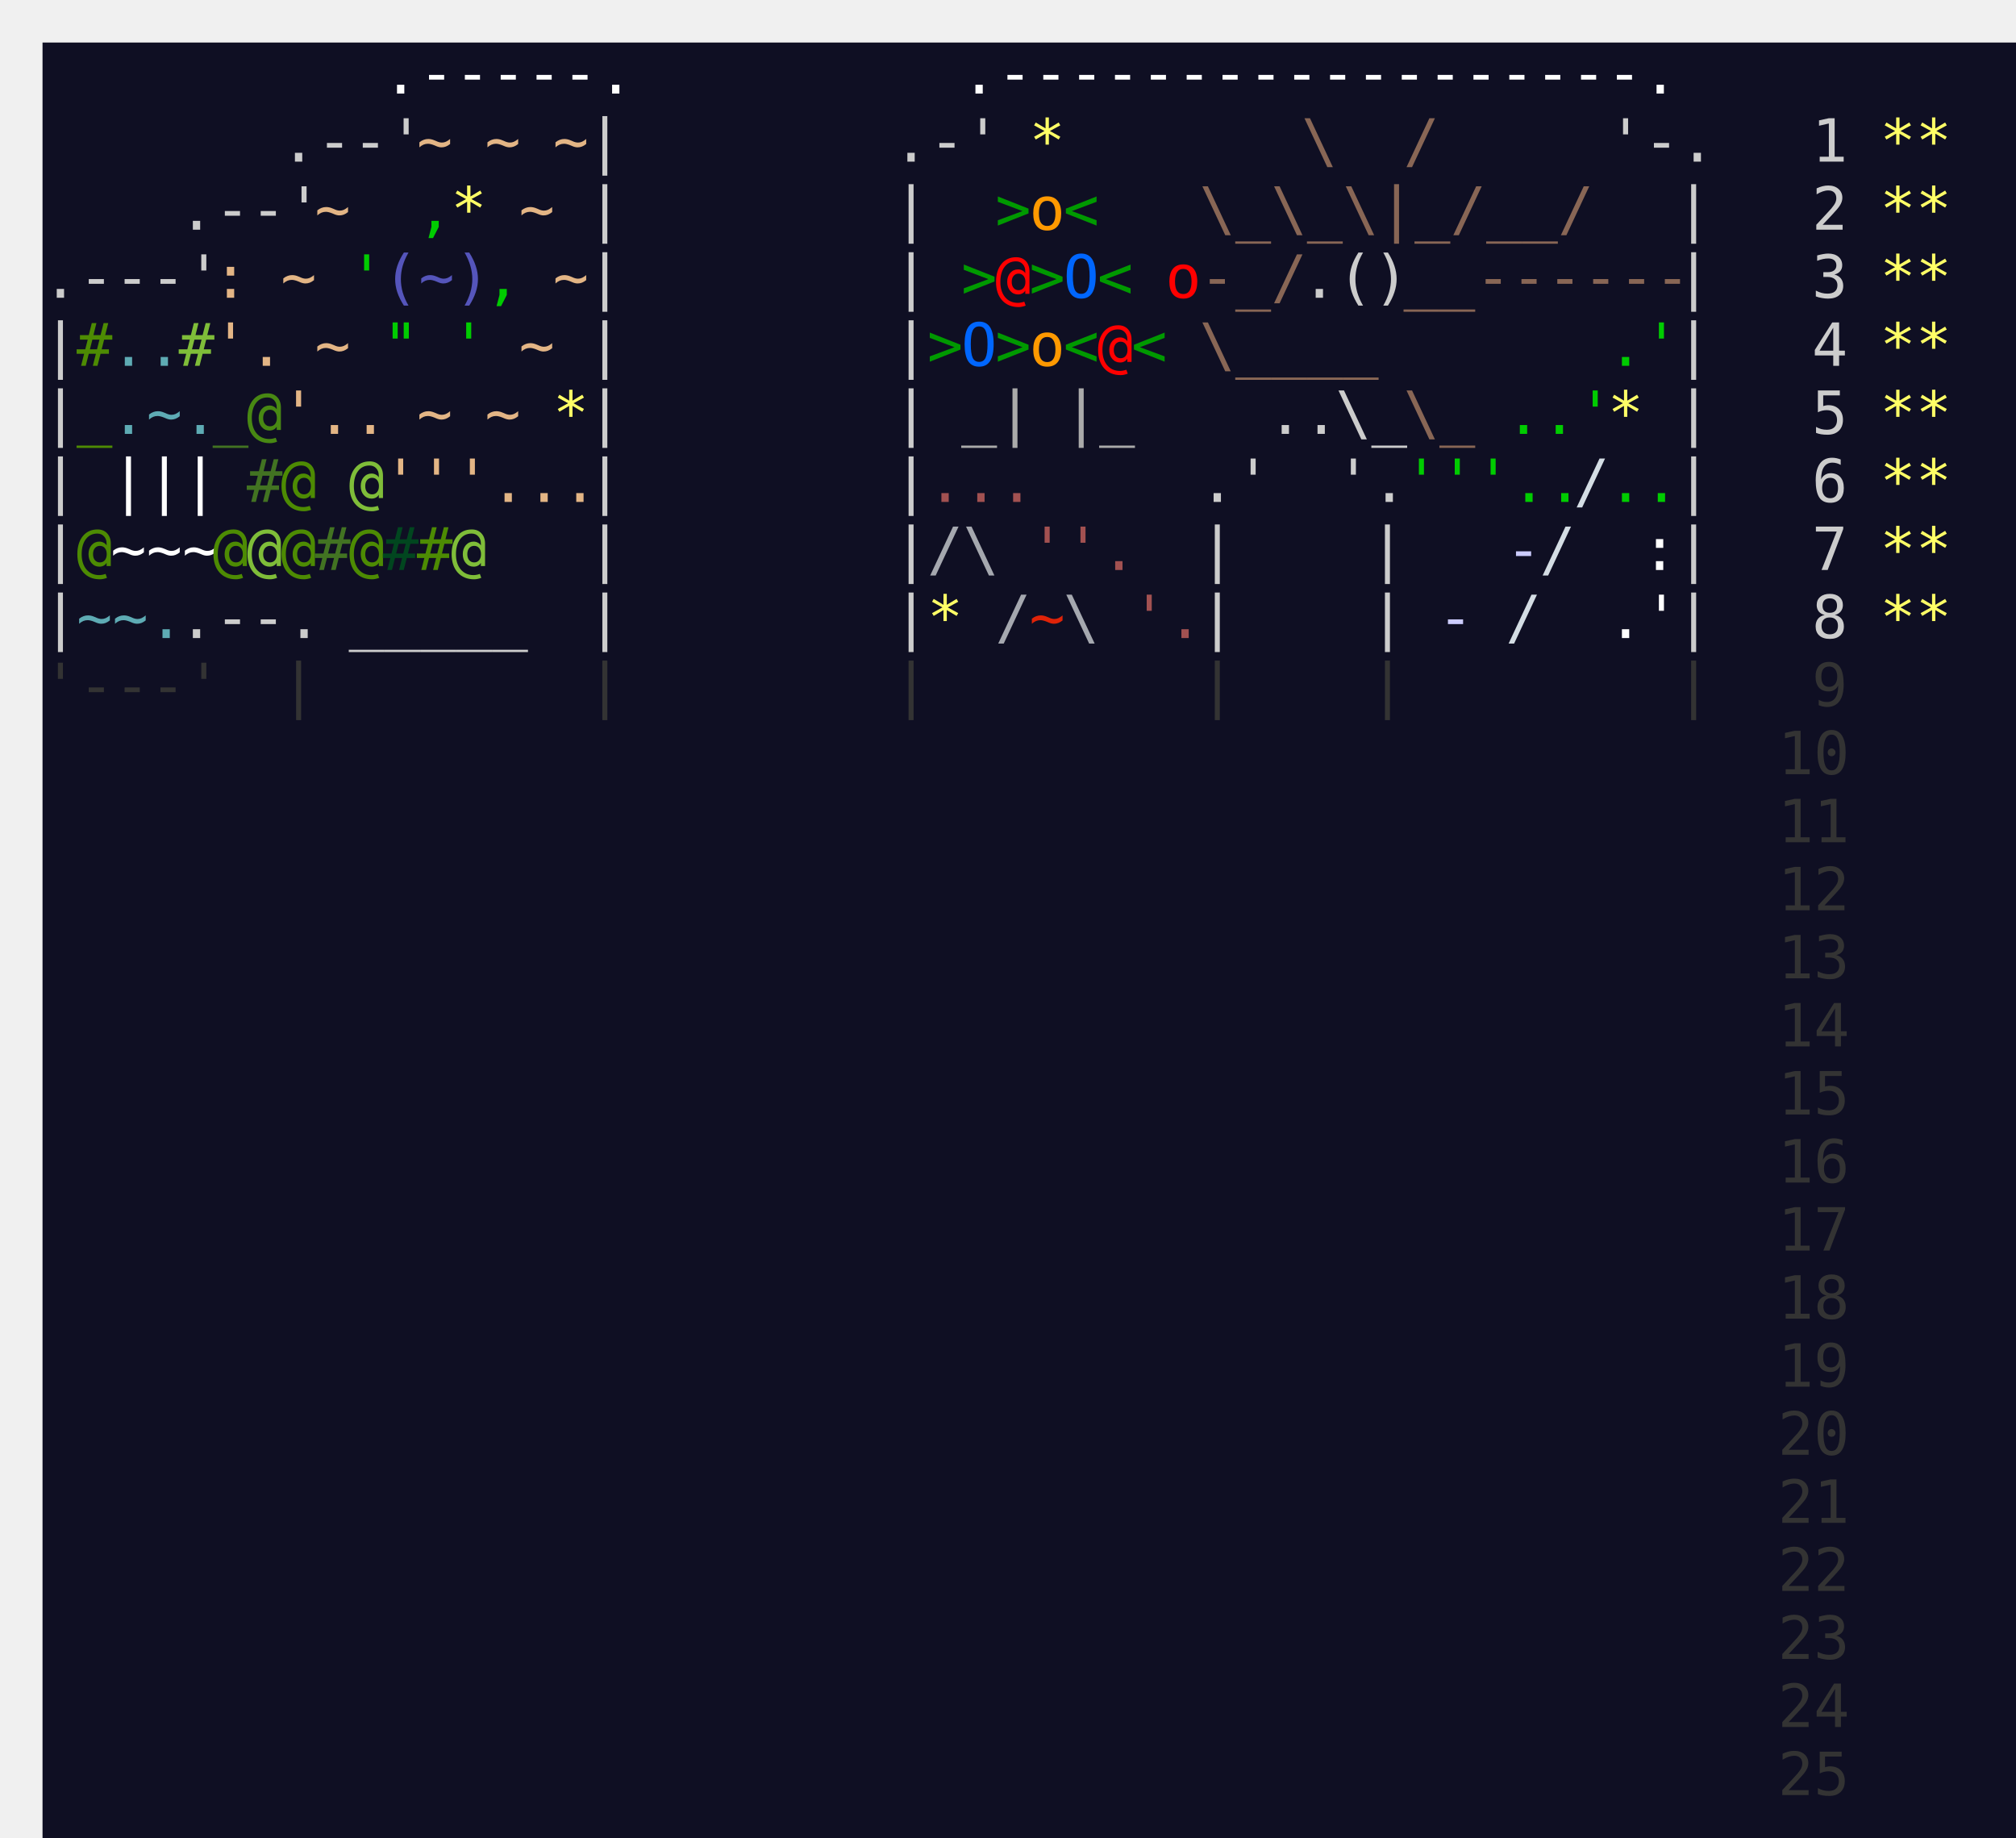
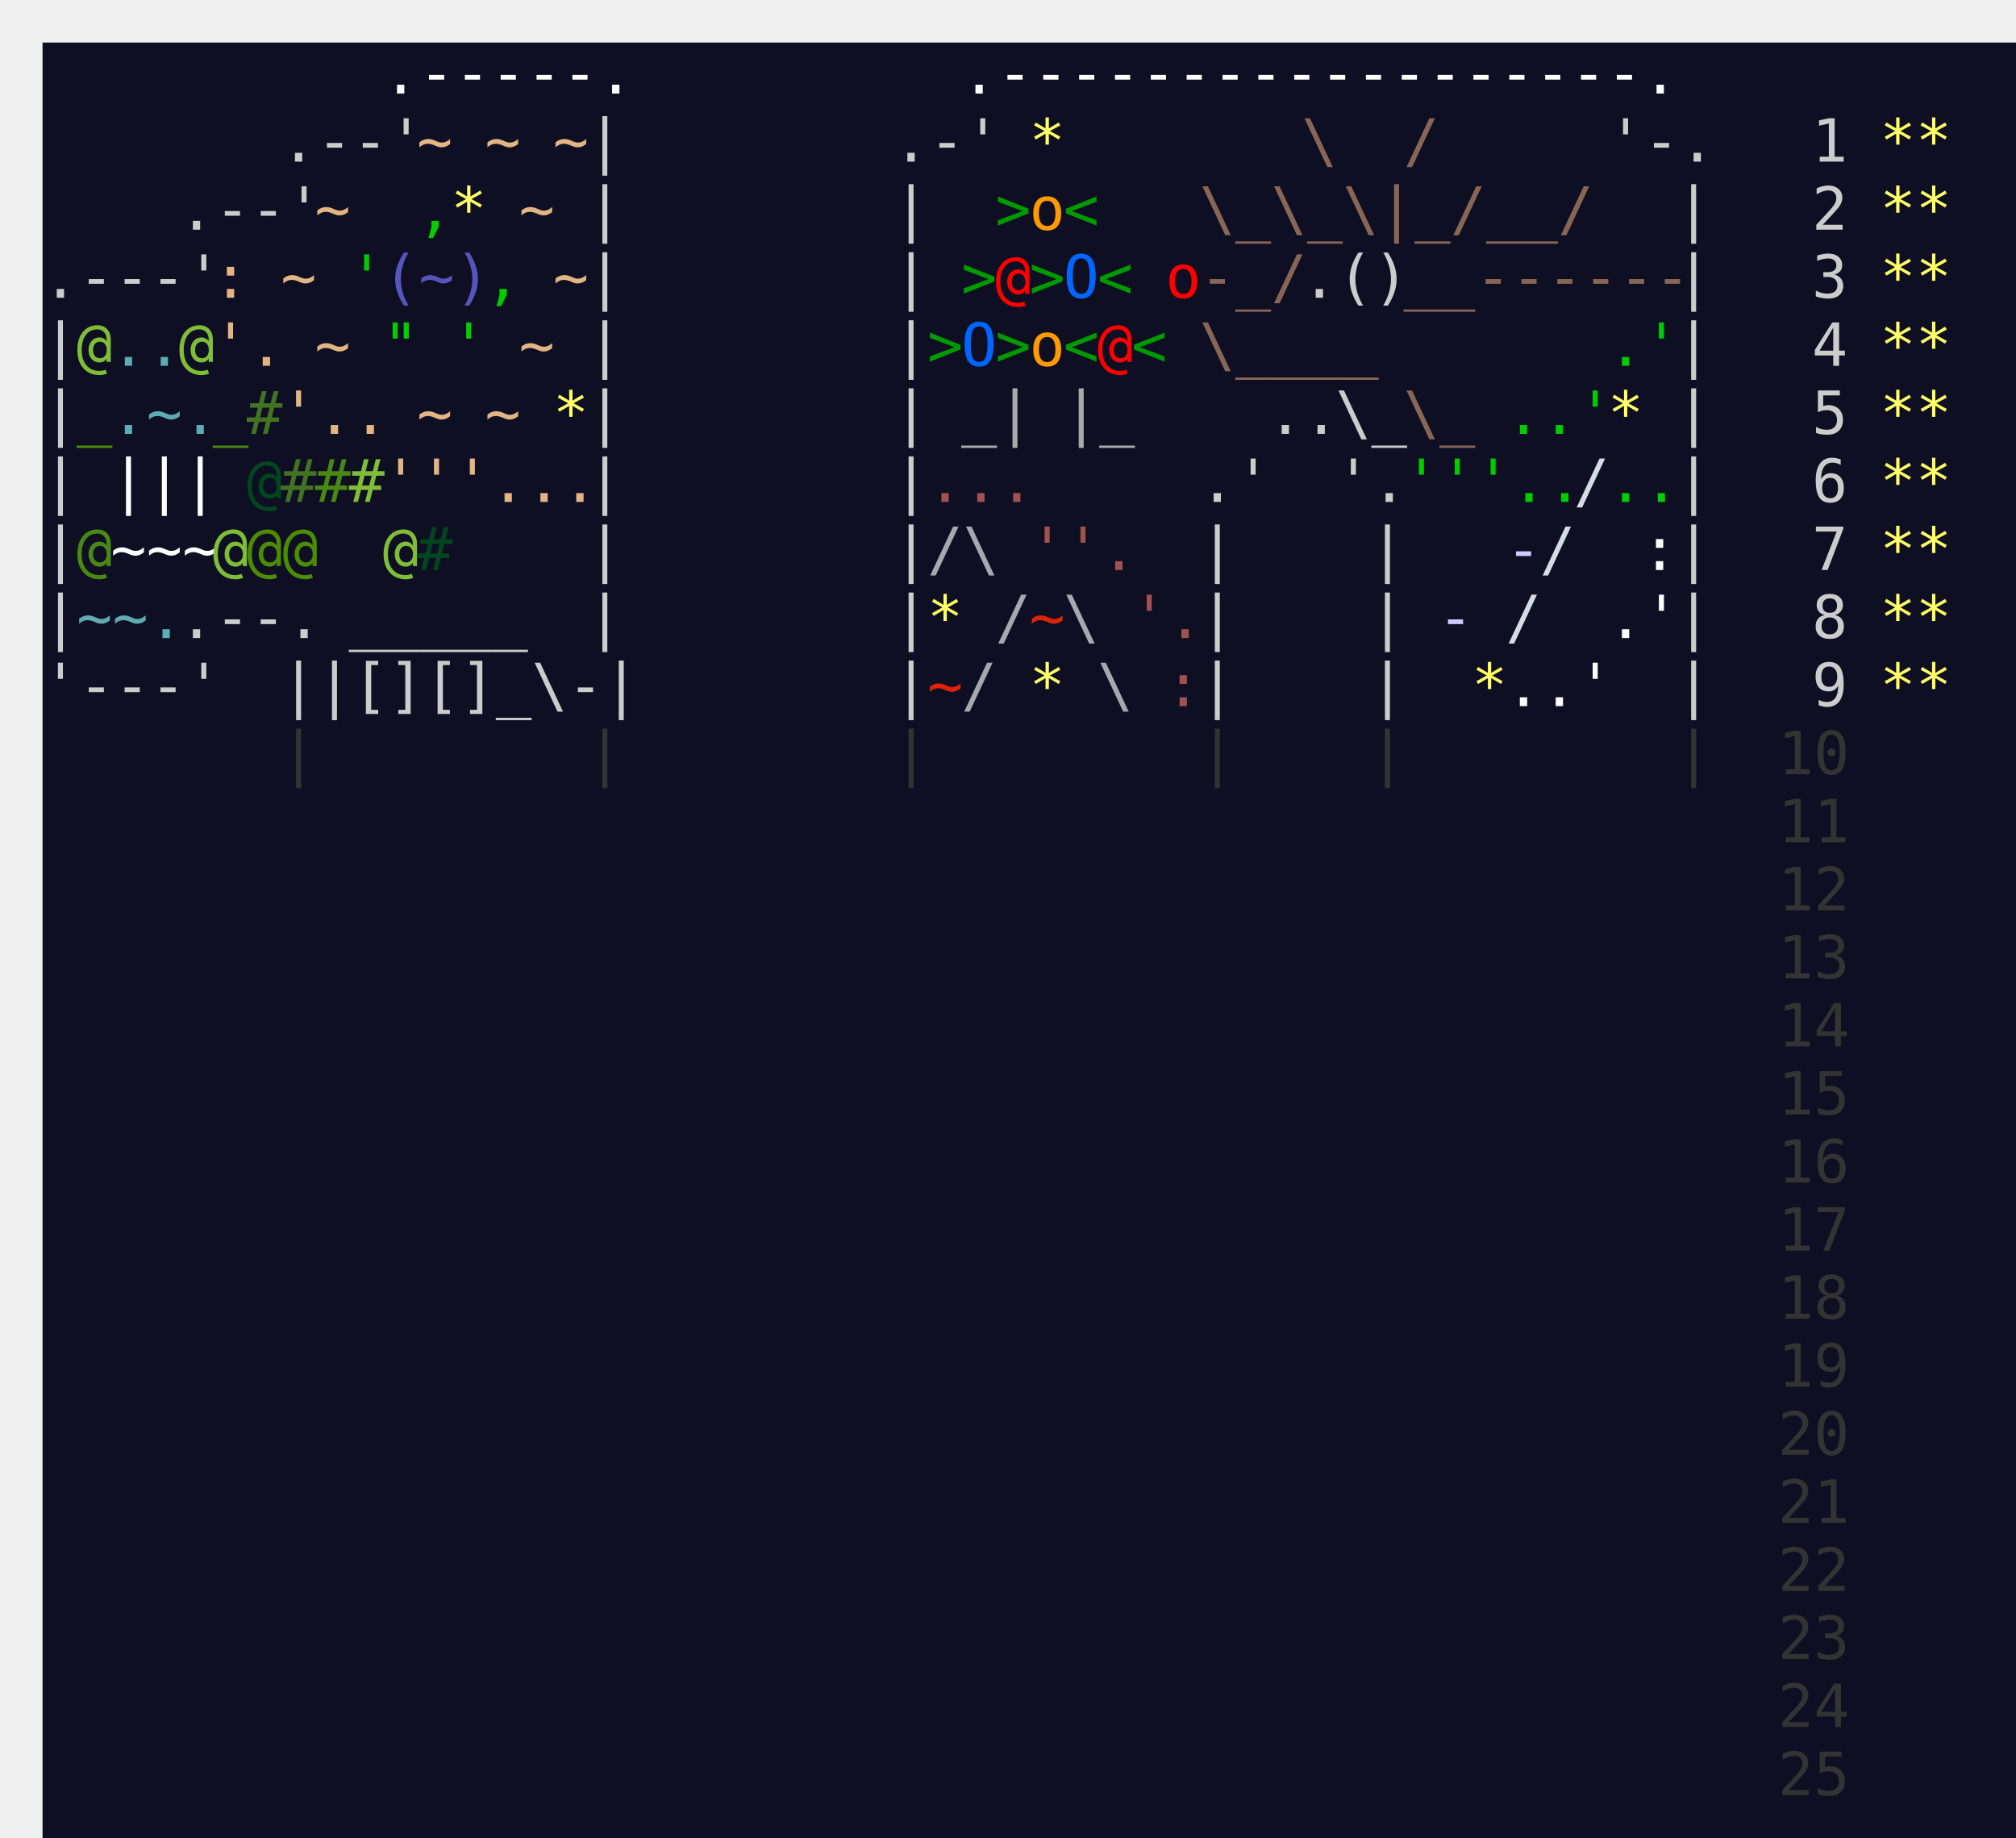
<svg xmlns="http://www.w3.org/2000/svg" viewBox="-10 -10 474 432" width="474" height="432">
  <style>
        text {
            font-family: 'Source Code Pro', monospace;
            font-size: 14px;
            white-space: pre;
        }
        svg {
            background: #0f0f23;
        }
    </style>
  <rect width="100%" height="100%" fill="#0f0f23" />
  <text x="80" y="12" fill="#ffffff">.-----.</text>
  <text x="216" y="12" fill="#ffffff">.------------------.</text>
  <text x="56" y="28" fill="#ccc">.--'</text>
  <text x="88" y="28" fill="#e3b585">~</text>
  <text x="104" y="28" fill="#e3b585">~</text>
  <text x="120" y="28" fill="#e3b585">~</text>
  <text x="128" y="28" fill="#ccc">|</text>
  <text x="200" y="28" fill="#ccc">.-'</text>
  <text x="232" y="28" fill="#ffff66">*</text>
  <text x="296" y="28" fill="#886655">\</text>
  <text x="320" y="28" fill="#886655">/</text>
  <text x="368" y="28" fill="#ccc">'-.</text>
  <text x="416" y="28" fill="#ccc">1</text>
  <text x="432" y="28" fill="#ffff66">**</text>
  <text x="32" y="44" fill="#ccc">.--'</text>
  <text x="64" y="44" fill="#e3b585">~</text>
  <text x="88" y="44" fill="#00cc00">,</text>
  <text x="96" y="44" fill="#ffff66">*</text>
  <text x="112" y="44" fill="#e3b585">~</text>
  <text x="128" y="44" fill="#ccc">|</text>
  <text x="200" y="44" fill="#ccc">|</text>
  <text x="224" y="44" fill="#009900">&gt;</text>
  <text x="232" y="44" fill="#ff9900">o</text>
  <text x="240" y="44" fill="#009900">&lt;</text>
  <text x="272" y="44" fill="#886655">\_\_\|_/__/</text>
  <text x="384" y="44" fill="#ccc">|</text>
  <text x="416" y="44" fill="#ccc">2</text>
  <text x="432" y="44" fill="#ffff66">**</text>
  <text x="0" y="60" fill="#ccc">.---'</text>
  <text x="40" y="60" fill="#e3b585">:</text>
  <text x="56" y="60" fill="#e3b585">~</text>
  <text x="72" y="60" fill="#00cc00">'</text>
  <text x="80" y="60" fill="#5555bb">(~)</text>
  <text x="104" y="60" fill="#00cc00">,</text>
  <text x="120" y="60" fill="#e3b585">~</text>
  <text x="128" y="60" fill="#ccc">|</text>
  <text x="200" y="60" fill="#ccc">|</text>
  <text x="216" y="60" fill="#009900">&gt;</text>
  <text x="224" y="60" fill="#ff0000">@</text>
  <text x="232" y="60" fill="#009900">&gt;</text>
  <text x="240" y="60" fill="#0066ff">O</text>
  <text x="248" y="60" fill="#009900">&lt;</text>
  <text x="264" y="60" fill="#ff0000">o</text>
  <text x="272" y="60" fill="#886655">-_/</text>
  <text x="296" y="60" fill="#cccccc">.()</text>
  <text x="320" y="60" fill="#886655">__------</text>
  <text x="384" y="60" fill="#ccc">|</text>
  <text x="416" y="60" fill="#ccc">3</text>
  <text x="432" y="60" fill="#ffff66">**</text>
  <text x="0" y="76" fill="#ccc">|</text>
-   <text x="8" y="76" fill="#4d8b03">#</text>
+   <text x="8" y="76" fill="#7fbd39">@</text>
  <text x="16" y="76" fill="#5eabb4">..</text>
-   <text x="32" y="76" fill="#7fbd39">#</text>
+   <text x="32" y="76" fill="#7fbd39">@</text>
  <text x="40" y="76" fill="#e3b585">'.</text>
  <text x="64" y="76" fill="#e3b585">~</text>
  <text x="80" y="76" fill="#00cc00">"</text>
  <text x="96" y="76" fill="#00cc00">'</text>
  <text x="112" y="76" fill="#e3b585">~</text>
  <text x="128" y="76" fill="#ccc">|</text>
  <text x="200" y="76" fill="#ccc">|</text>
  <text x="208" y="76" fill="#009900">&gt;</text>
  <text x="216" y="76" fill="#0066ff">O</text>
  <text x="224" y="76" fill="#009900">&gt;</text>
  <text x="232" y="76" fill="#ff9900">o</text>
  <text x="240" y="76" fill="#009900">&lt;</text>
  <text x="248" y="76" fill="#ff0000">@</text>
  <text x="256" y="76" fill="#009900">&lt;</text>
  <text x="272" y="76" fill="#886655">\____</text>
  <text x="368" y="76" fill="#00cc00">.'</text>
  <text x="384" y="76" fill="#ccc">|</text>
  <text x="416" y="76" fill="#ccc">4</text>
  <text x="432" y="76" fill="#ffff66">**</text>
  <text x="0" y="92" fill="#ccc">|</text>
  <text x="8" y="92" fill="#4d8b03">_</text>
  <text x="16" y="92" fill="#5eabb4">.~.</text>
-   <text x="40" y="92" fill="#427322">_</text>
-   <text x="48" y="92" fill="#488813">@</text>
+   <text x="40" y="92" fill="#488813">_</text>
+   <text x="48" y="92" fill="#427322">#</text>
  <text x="56" y="92" fill="#e3b585">'..</text>
  <text x="88" y="92" fill="#e3b585">~</text>
  <text x="104" y="92" fill="#e3b585">~</text>
  <text x="120" y="92" fill="#ffff66">*</text>
  <text x="128" y="92" fill="#ccc">|</text>
  <text x="200" y="92" fill="#ccc">|</text>
  <text x="216" y="92" fill="#aaaaaa">_|</text>
  <text x="240" y="92" fill="#aaaaaa">|_</text>
  <text x="288" y="92" fill="#ccc">..</text>
  <text x="304" y="92" fill="#cccccc">\_</text>
  <text x="320" y="92" fill="#886655">\_</text>
  <text x="344" y="92" fill="#00cc00">..'</text>
  <text x="368" y="92" fill="#ffff66">*</text>
  <text x="384" y="92" fill="#ccc">|</text>
  <text x="416" y="92" fill="#ccc">5</text>
  <text x="432" y="92" fill="#ffff66">**</text>
  <text x="0" y="108" fill="#ccc">|</text>
  <text x="16" y="108" fill="#ffffff">|||</text>
-   <text x="48" y="108" fill="#427322">#</text>
-   <text x="56" y="108" fill="#4d8b03">@</text>
-   <text x="72" y="108" fill="#7fbd39">@</text>
+   <text x="48" y="108" fill="#01461f">@</text>
+   <text x="56" y="108" fill="#427322">#</text>
+   <text x="64" y="108" fill="#488813">#</text>
+   <text x="72" y="108" fill="#7fbd39">#</text>
  <text x="80" y="108" fill="#e3b585">'''...</text>
  <text x="128" y="108" fill="#ccc">|</text>
  <text x="200" y="108" fill="#ccc">|</text>
  <text x="208" y="108" fill="#a25151">...</text>
  <text x="272" y="108" fill="#ccc">.'</text>
  <text x="304" y="108" fill="#ccc">'.</text>
  <text x="320" y="108" fill="#00cc00">'''..</text>
  <text x="360" y="108" fill="#d4dde4">/</text>
  <text x="368" y="108" fill="#00cc00">..</text>
  <text x="384" y="108" fill="#ccc">|</text>
  <text x="416" y="108" fill="#ccc">6</text>
  <text x="432" y="108" fill="#ffff66">**</text>
  <text x="0" y="124" fill="#ccc">|</text>
-   <text x="8" y="124" fill="#4d8b03">@</text>
+   <text x="8" y="124" fill="#488813">@</text>
  <text x="16" y="124" fill="#ffffff">~~~</text>
-   <text x="40" y="124" fill="#4d8b03">@</text>
-   <text x="48" y="124" fill="#7fbd39">@</text>
-   <text x="56" y="124" fill="#4d8b03">@</text>
-   <text x="64" y="124" fill="#427322">#</text>
-   <text x="72" y="124" fill="#4d8b03">@</text>
-   <text x="80" y="124" fill="#01461f">#</text>
-   <text x="88" y="124" fill="#4d8b03">#</text>
-   <text x="96" y="124" fill="#7fbd39">@</text>
+   <text x="40" y="124" fill="#7fbd39">@</text>
+   <text x="48" y="124" fill="#4d8b03">@@</text>
+   <text x="80" y="124" fill="#7fbd39">@</text>
+   <text x="88" y="124" fill="#01461f">#</text>
  <text x="128" y="124" fill="#ccc">|</text>
  <text x="200" y="124" fill="#ccc">|</text>
  <text x="208" y="124" fill="#a5a8af">/\</text>
  <text x="232" y="124" fill="#a25151">''.</text>
  <text x="272" y="124" fill="#ccc">|</text>
  <text x="312" y="124" fill="#ccc">|</text>
  <text x="344" y="124" fill="#ccccff">-</text>
  <text x="352" y="124" fill="#d4dde4">/</text>
  <text x="376" y="124" fill="#ffffff">:</text>
  <text x="384" y="124" fill="#ccc">|</text>
  <text x="416" y="124" fill="#ccc">7</text>
  <text x="432" y="124" fill="#ffff66">**</text>
  <text x="0" y="140" fill="#ccc">|</text>
  <text x="8" y="140" fill="#5eabb4">~~.</text>
  <text x="32" y="140" fill="#ccc">.--.</text>
  <text x="72" y="140" fill="#ccc">_____</text>
  <text x="128" y="140" fill="#ccc">|</text>
  <text x="200" y="140" fill="#ccc">|</text>
  <text x="208" y="140" fill="#ffff66">*</text>
  <text x="224" y="140" fill="#a5a8af">/</text>
  <text x="232" y="140" fill="#df2308">~</text>
  <text x="240" y="140" fill="#a5a8af">\</text>
  <text x="256" y="140" fill="#a25151">'.</text>
  <text x="272" y="140" fill="#ccc">|</text>
  <text x="312" y="140" fill="#ccc">|</text>
  <text x="328" y="140" fill="#ccccff">-</text>
  <text x="344" y="140" fill="#d4dde4">/</text>
  <text x="368" y="140" fill="#ffffff">.'</text>
  <text x="384" y="140" fill="#ccc">|</text>
  <text x="416" y="140" fill="#ccc">8</text>
  <text x="432" y="140" fill="#ffff66">**</text>
-   <text x="0" y="156" fill="#333333">'---'</text>
-   <text x="56" y="156" fill="#333333">|</text>
-   <text x="128" y="156" fill="#333333">|</text>
-   <text x="200" y="156" fill="#333333">|</text>
-   <text x="272" y="156" fill="#333333">|</text>
-   <text x="312" y="156" fill="#333333">|</text>
-   <text x="384" y="156" fill="#333333">|</text>
-   <text x="416" y="156" fill="#333333">9</text>
+   <text x="0" y="156" fill="#ccc">'---'</text>
+   <text x="56" y="156" fill="#ccc">||[][]_\-|</text>
+   <text x="200" y="156" fill="#ccc">|</text>
+   <text x="208" y="156" fill="#df2308">~</text>
+   <text x="216" y="156" fill="#a5a8af">/</text>
+   <text x="232" y="156" fill="#ffff66">*</text>
+   <text x="248" y="156" fill="#a5a8af">\</text>
+   <text x="264" y="156" fill="#a25151">:</text>
+   <text x="272" y="156" fill="#ccc">|</text>
+   <text x="312" y="156" fill="#ccc">|</text>
+   <text x="336" y="156" fill="#ffff66">*</text>
+   <text x="344" y="156" fill="#ffffff">..'</text>
+   <text x="384" y="156" fill="#ccc">|</text>
+   <text x="416" y="156" fill="#ccc">9</text>
+   <text x="432" y="156" fill="#ffff66">**</text>
+   <text x="56" y="172" fill="#333333">|</text>
+   <text x="128" y="172" fill="#333333">|</text>
+   <text x="200" y="172" fill="#333333">|</text>
+   <text x="272" y="172" fill="#333333">|</text>
+   <text x="312" y="172" fill="#333333">|</text>
+   <text x="384" y="172" fill="#333333">|</text>
  <text x="408" y="172" fill="#333333">10</text>
  <text x="408" y="188" fill="#333333">11</text>
  <text x="408" y="204" fill="#333333">12</text>
  <text x="408" y="220" fill="#333333">13</text>
  <text x="408" y="236" fill="#333333">14</text>
  <text x="408" y="252" fill="#333333">15</text>
  <text x="408" y="268" fill="#333333">16</text>
  <text x="408" y="284" fill="#333333">17</text>
  <text x="408" y="300" fill="#333333">18</text>
  <text x="408" y="316" fill="#333333">19</text>
  <text x="408" y="332" fill="#333333">20</text>
  <text x="408" y="348" fill="#333333">21</text>
  <text x="408" y="364" fill="#333333">22</text>
  <text x="408" y="380" fill="#333333">23</text>
  <text x="408" y="396" fill="#333333">24</text>
  <text x="408" y="412" fill="#333333">25</text>
</svg>
